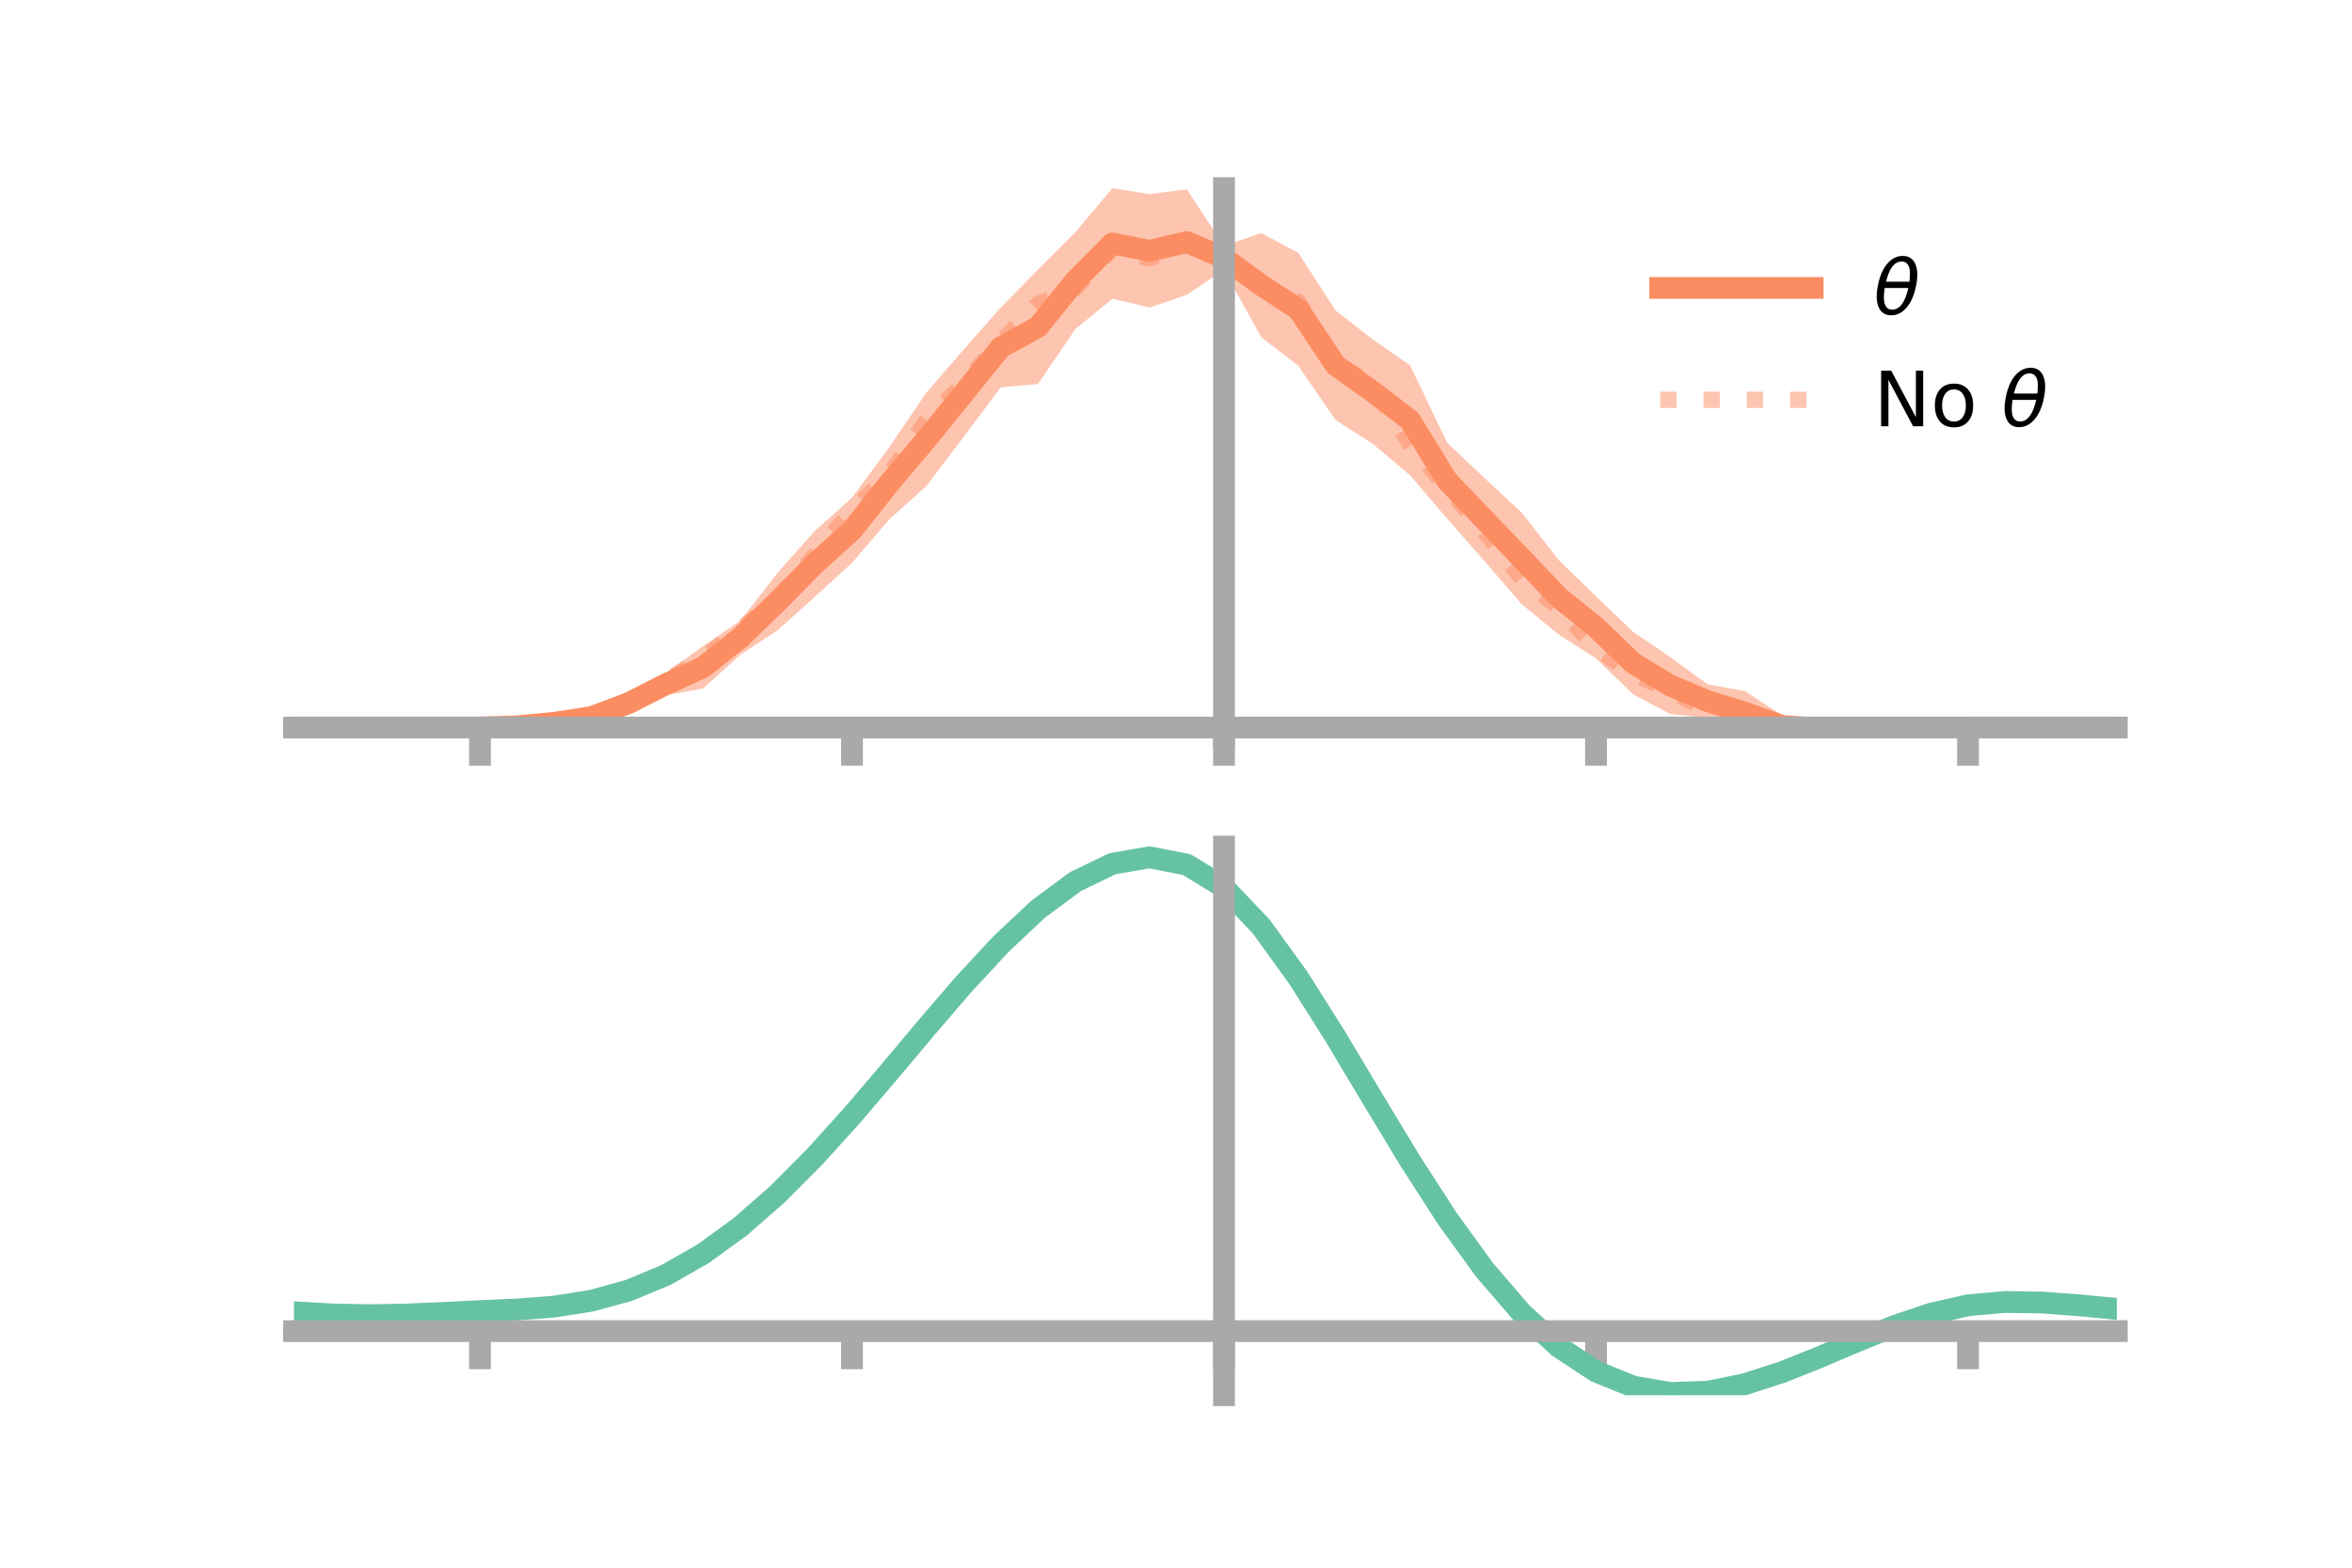
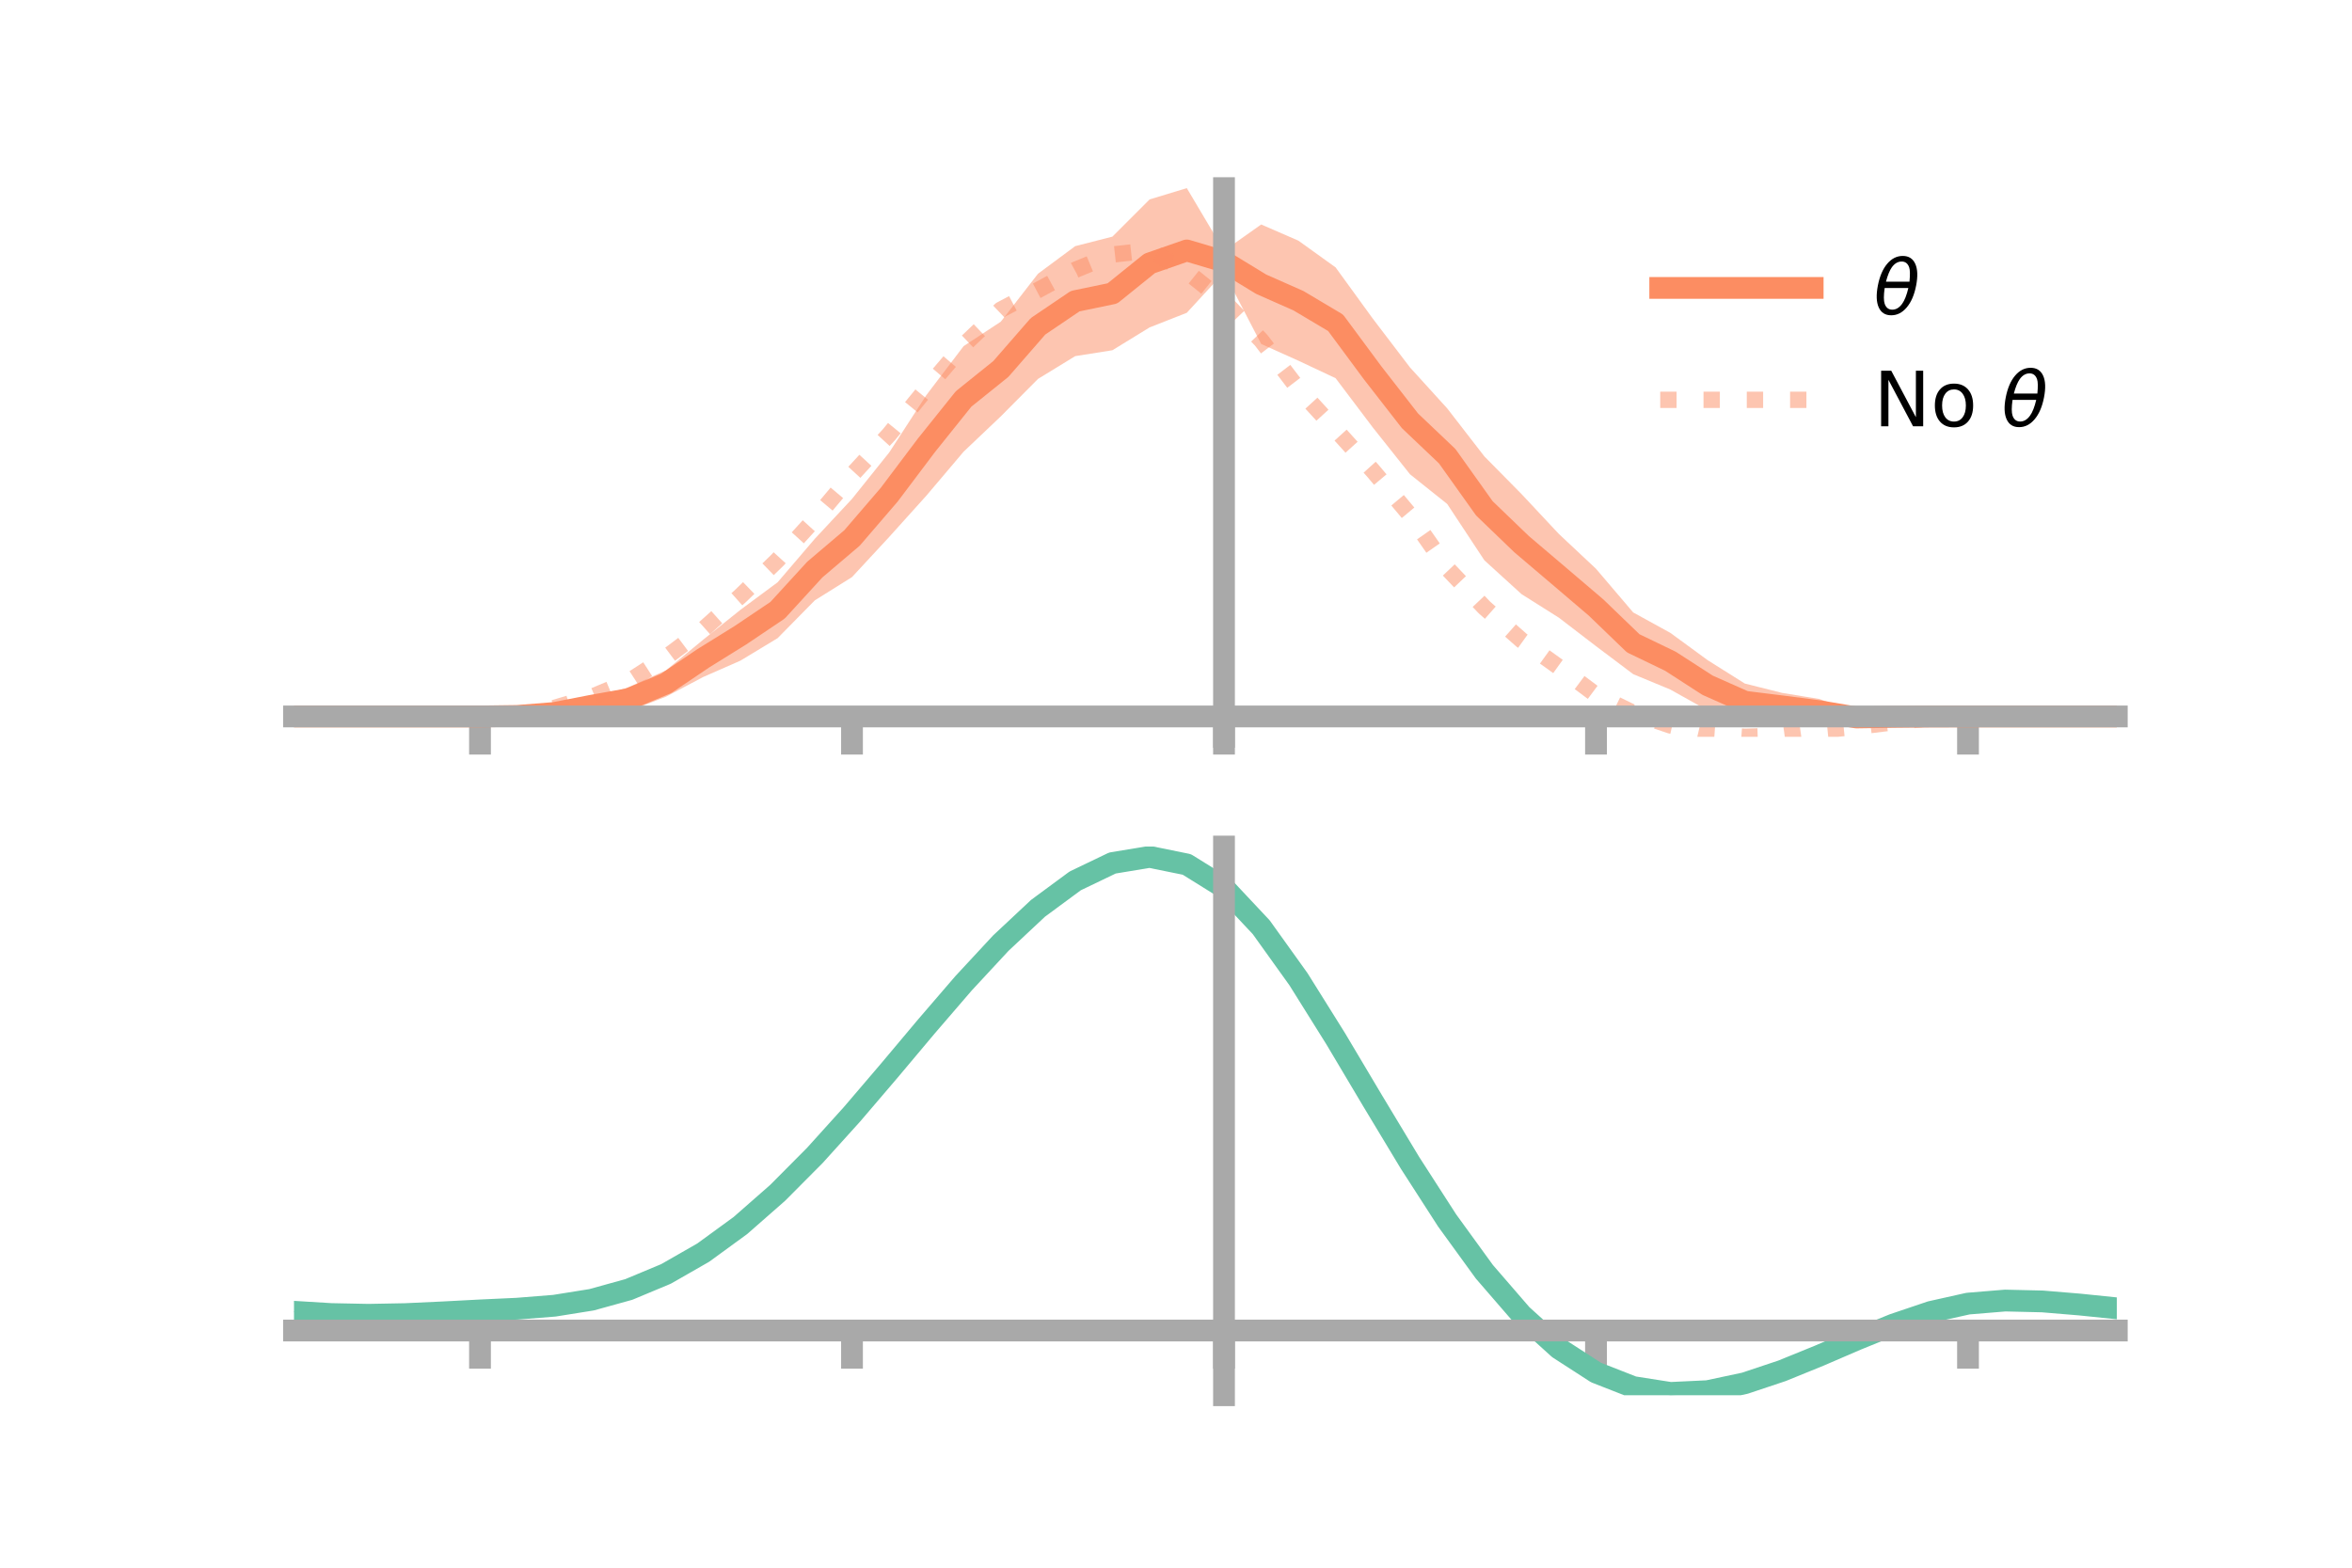
<svg xmlns="http://www.w3.org/2000/svg" xmlns:xlink="http://www.w3.org/1999/xlink" height="144pt" version="1.1" viewBox="0 0 216 144" width="216pt">
  <defs>
    <style type="text/css">*{stroke-linecap:butt;stroke-linejoin:round;}</style>
  </defs>
  <g id="figure_1">
    <g id="patch_1">
      <path d="M 0 144  L 216 144  L 216 0  L 0 0  z " style="fill:none;" />
    </g>
    <g id="axes_1">
      <g id="patch_2">
        <path d="M 27 67.68  L 194.4 67.68  L 194.4 17.28  L 27 17.28  z " style="fill:none;" />
      </g>
      <g id="PolyCollection_1">
-         <path clip-path="url(#pa4f426828c)" d="M 27 66.828  L 27 66.828  L 30.416 66.828  L 33.833 66.828  L 37.249 66.828  L 40.665 66.828  L 44.082 66.827  L 47.498 66.606  L 50.914 66.087  L 54.331 65.41  L 57.747 63.842  L 61.163 61.823  L 64.58 59.333  L 67.996 57.001  L 71.412 52.608  L 74.829 48.77  L 78.245 45.714  L 81.661 41.08  L 85.078 36.062  L 88.494 32.118  L 91.91 28.236  L 95.327 24.776  L 98.743 21.345  L 102.159 17.28  L 105.576 17.83  L 108.992 17.391  L 112.408 22.581  L 115.824 21.412  L 119.241 23.228  L 122.657 28.521  L 126.073 31.186  L 129.49 33.548  L 132.906 40.672  L 136.322 43.907  L 139.739 47.07  L 143.155 51.448  L 146.571 54.769  L 149.988 58.044  L 153.404 60.361  L 156.82 62.86  L 160.237 63.476  L 163.653 65.686  L 167.069 66.183  L 170.486 66.404  L 173.902 66.673  L 177.318 66.789  L 180.735 66.827  L 184.151 66.828  L 187.567 66.828  L 190.984 66.828  L 194.4 66.828  L 194.4 66.828  L 194.4 66.828  L 190.984 66.828  L 187.567 66.828  L 184.151 66.828  L 180.735 66.829  L 177.318 67.014  L 173.902 67.294  L 170.486 67.314  L 167.069 67.658  L 163.653 67.68  L 160.237 67.45  L 156.82 65.947  L 153.404 65.589  L 149.988 63.791  L 146.571 60.474  L 143.155 58.294  L 139.739 55.5  L 136.322 51.536  L 132.906 47.647  L 129.49 43.653  L 126.073 40.767  L 122.657 38.582  L 119.241 33.613  L 115.824 30.97  L 112.408 24.791  L 108.992 27.08  L 105.576 28.252  L 102.159 27.441  L 98.743 30.243  L 95.327 35.274  L 91.91 35.582  L 88.494 40.142  L 85.078 44.647  L 81.661 47.713  L 78.245 51.706  L 74.829 54.828  L 71.412 57.901  L 67.996 60.148  L 64.58 63.235  L 61.163 63.862  L 57.747 65.317  L 54.331 66.325  L 50.914 66.702  L 47.498 66.835  L 44.082 66.828  L 40.665 66.828  L 37.249 66.828  L 33.833 66.828  L 30.416 66.828  L 27 66.828  z " style="fill:#fc8d62;fill-opacity:0.5;" />
+         <path clip-path="url(#p433f57e475)" d="M 27 65.809  L 27 65.809  L 30.416 65.809  L 33.833 65.809  L 37.249 65.809  L 40.665 65.809  L 44.082 65.808  L 47.498 65.645  L 50.914 65.139  L 54.331 64.308  L 57.747 63.109  L 61.163 61.573  L 64.58 58.759  L 67.996 56.018  L 71.412 53.488  L 74.829 49.492  L 78.245 45.826  L 81.661 41.563  L 85.078 36.288  L 88.494 31.796  L 91.91 29.548  L 95.327 25.143  L 98.743 22.61  L 102.159 21.736  L 105.576 18.318  L 108.992 17.28  L 112.408 23.036  L 115.824 20.62  L 119.241 22.106  L 122.657 24.562  L 126.073 29.268  L 129.49 33.751  L 132.906 37.512  L 136.322 41.924  L 139.739 45.389  L 143.155 49.04  L 146.571 52.244  L 149.988 56.257  L 153.404 58.134  L 156.82 60.636  L 160.237 62.786  L 163.653 63.644  L 167.069 64.203  L 170.486 65.4  L 173.902 65.501  L 177.318 65.699  L 180.735 65.808  L 184.151 65.809  L 187.567 65.809  L 190.984 65.809  L 194.4 65.809  L 194.4 65.809  L 194.4 65.809  L 190.984 65.809  L 187.567 65.809  L 184.151 65.809  L 180.735 65.809  L 177.318 65.934  L 173.902 66.199  L 170.486 66.407  L 167.069 66.445  L 163.653 66.122  L 160.237 66.132  L 156.82 65.252  L 153.404 63.34  L 149.988 61.925  L 146.571 59.352  L 143.155 56.733  L 139.739 54.579  L 136.322 51.469  L 132.906 46.293  L 129.49 43.564  L 126.073 39.264  L 122.657 34.739  L 119.241 33.132  L 115.824 31.596  L 112.408 25.014  L 108.992 28.731  L 105.576 30.074  L 102.159 32.172  L 98.743 32.713  L 95.327 34.804  L 91.91 38.246  L 88.494 41.491  L 85.078 45.525  L 81.661 49.321  L 78.245 53.009  L 74.829 55.146  L 71.412 58.619  L 67.996 60.685  L 64.58 62.186  L 61.163 63.995  L 57.747 65.317  L 54.331 65.344  L 50.914 65.842  L 47.498 65.883  L 44.082 65.809  L 40.665 65.809  L 37.249 65.809  L 33.833 65.809  L 30.416 65.809  L 27 65.809  z " style="fill:#fc8d62;fill-opacity:0.5;" />
      </g>
      <g id="matplotlib.axis_1">
        <g id="xtick_1">
          <g id="line2d_1">
            <defs>
-               <path d="M 0 0  L 0 3.5  " id="m519562dcc8" style="stroke:#a9a9a9;stroke-width:2;" />
+               <path d="M 0 0  L 0 3.5  " id="mef9636b9fd" style="stroke:#a9a9a9;stroke-width:2;" />
            </defs>
            <g>
-               <use style="fill:#a9a9a9;stroke:#a9a9a9;stroke-width:2;" x="44.082" xlink:href="#m519562dcc8" y="66.828" />
+               <use style="fill:#a9a9a9;stroke:#a9a9a9;stroke-width:2;" x="44.082" xlink:href="#mef9636b9fd" y="65.809" />
            </g>
          </g>
        </g>
        <g id="xtick_2">
          <g id="line2d_2">
            <g>
-               <use style="fill:#a9a9a9;stroke:#a9a9a9;stroke-width:2;" x="78.245" xlink:href="#m519562dcc8" y="66.828" />
+               <use style="fill:#a9a9a9;stroke:#a9a9a9;stroke-width:2;" x="78.245" xlink:href="#mef9636b9fd" y="65.809" />
            </g>
          </g>
        </g>
        <g id="xtick_3">
          <g id="line2d_3">
            <g>
-               <use style="fill:#a9a9a9;stroke:#a9a9a9;stroke-width:2;" x="112.408" xlink:href="#m519562dcc8" y="66.828" />
+               <use style="fill:#a9a9a9;stroke:#a9a9a9;stroke-width:2;" x="112.408" xlink:href="#mef9636b9fd" y="65.809" />
            </g>
          </g>
        </g>
        <g id="xtick_4">
          <g id="line2d_4">
            <g>
-               <use style="fill:#a9a9a9;stroke:#a9a9a9;stroke-width:2;" x="146.571" xlink:href="#m519562dcc8" y="66.828" />
+               <use style="fill:#a9a9a9;stroke:#a9a9a9;stroke-width:2;" x="146.571" xlink:href="#mef9636b9fd" y="65.809" />
            </g>
          </g>
        </g>
        <g id="xtick_5">
          <g id="line2d_5">
            <g>
-               <use style="fill:#a9a9a9;stroke:#a9a9a9;stroke-width:2;" x="180.735" xlink:href="#m519562dcc8" y="66.828" />
+               <use style="fill:#a9a9a9;stroke:#a9a9a9;stroke-width:2;" x="180.735" xlink:href="#mef9636b9fd" y="65.809" />
            </g>
          </g>
        </g>
      </g>
      <g id="matplotlib.axis_2" />
      <g id="line2d_6">
-         <path clip-path="url(#pa4f426828c)" d="M 27 66.828  L 30.416 66.828  L 33.833 66.828  L 37.249 66.828  L 40.665 66.828  L 44.082 66.827  L 47.498 66.72  L 50.914 66.394  L 54.331 65.867  L 57.747 64.579  L 61.163 62.842  L 64.58 61.284  L 67.996 58.574  L 71.412 55.255  L 74.829 51.799  L 78.245 48.71  L 81.661 44.396  L 85.078 40.355  L 88.494 36.13  L 91.91 31.909  L 95.327 30.025  L 98.743 25.794  L 102.159 22.36  L 105.576 23.041  L 108.992 22.235  L 112.408 23.686  L 115.824 26.191  L 119.241 28.421  L 122.657 33.552  L 126.073 35.977  L 129.49 38.601  L 132.906 44.16  L 136.322 47.722  L 139.739 51.285  L 143.155 54.871  L 146.571 57.621  L 149.988 60.917  L 153.404 62.975  L 156.82 64.404  L 160.237 65.463  L 163.653 66.683  L 167.069 66.921  L 170.486 66.859  L 173.902 66.984  L 177.318 66.901  L 180.735 66.828  L 184.151 66.828  L 187.567 66.828  L 190.984 66.828  L 194.4 66.828  " style="fill:none;stroke:#fc8d62;stroke-linecap:square;stroke-width:2;" />
+         <path clip-path="url(#p433f57e475)" d="M 27 65.809  L 30.416 65.809  L 33.833 65.809  L 37.249 65.809  L 40.665 65.809  L 44.082 65.808  L 47.498 65.764  L 50.914 65.49  L 54.331 64.826  L 57.747 64.213  L 61.163 62.784  L 64.58 60.473  L 67.996 58.352  L 71.412 56.053  L 74.829 52.319  L 78.245 49.417  L 81.661 45.442  L 85.078 40.906  L 88.494 36.644  L 91.91 33.897  L 95.327 29.974  L 98.743 27.662  L 102.159 26.954  L 105.576 24.196  L 108.992 23.006  L 112.408 24.025  L 115.824 26.108  L 119.241 27.619  L 122.657 29.651  L 126.073 34.266  L 129.49 38.657  L 132.906 41.903  L 136.322 46.697  L 139.739 49.984  L 143.155 52.887  L 146.571 55.798  L 149.988 59.091  L 153.404 60.737  L 156.82 62.944  L 160.237 64.459  L 163.653 64.883  L 167.069 65.324  L 170.486 65.903  L 173.902 65.85  L 177.318 65.817  L 180.735 65.809  L 184.151 65.809  L 187.567 65.809  L 190.984 65.809  L 194.4 65.809  " style="fill:none;stroke:#fc8d62;stroke-linecap:square;stroke-width:2;" />
      </g>
      <g id="line2d_7">
-         <path clip-path="url(#pa4f426828c)" d="M 27 66.828  L 30.416 66.828  L 33.833 66.828  L 37.249 66.828  L 40.665 66.828  L 44.082 66.827  L 47.498 66.73  L 50.914 66.306  L 54.331 65.607  L 57.747 64.47  L 61.163 62.516  L 64.58 60.479  L 67.996 57.847  L 71.412 54.964  L 74.829 51.008  L 78.245 46.921  L 81.661 43.63  L 85.078 38.662  L 88.494 35.232  L 91.91 31.43  L 95.327 27.935  L 98.743 26.526  L 102.159 22.792  L 105.576 23.748  L 108.992 22.235  L 112.408 23.818  L 115.824 26.396  L 119.241 27.725  L 122.657 33.347  L 126.073 35.406  L 129.49 40.779  L 132.906 44.806  L 136.322 48.816  L 139.739 53.132  L 143.155 55.774  L 146.571 59.522  L 149.988 61.843  L 153.404 63.445  L 156.82 65.218  L 160.237 66.26  L 163.653 67.027  L 167.069 67.032  L 170.486 67.127  L 173.902 67.072  L 177.318 66.889  L 180.735 66.828  L 184.151 66.828  L 187.567 66.828  L 190.984 66.828  L 194.4 66.828  " style="fill:none;stroke:#fc8d62;stroke-dasharray:1.5,2.475;stroke-dashoffset:0;stroke-opacity:0.5;stroke-width:1.5;" />
+         <path clip-path="url(#p433f57e475)" d="M 27 65.809  L 30.416 65.809  L 33.833 65.809  L 37.249 65.809  L 40.665 65.808  L 44.082 65.803  L 47.498 65.61  L 50.914 65.024  L 54.331 64.016  L 57.747 62.585  L 61.163 60.376  L 64.58 57.81  L 67.996 54.752  L 71.412 51.441  L 74.829 47.681  L 78.245 43.617  L 81.661 39.902  L 85.078 35.717  L 88.494 31.707  L 91.91 28.448  L 95.327 26.646  L 98.743 24.792  L 102.159 23.382  L 105.576 23.006  L 108.992 24.947  L 112.408 27.691  L 115.824 31.257  L 119.241 35.726  L 122.657 39.461  L 126.073 43.235  L 129.49 47.313  L 132.906 52.199  L 136.322 55.799  L 139.739 58.814  L 143.155 61.273  L 146.571 63.82  L 149.988 65.483  L 153.404 66.635  L 156.82 67.429  L 160.237 67.68  L 163.653 67.577  L 167.069 67.098  L 170.486 66.759  L 173.902 66.342  L 177.318 65.966  L 180.735 65.813  L 184.151 65.809  L 187.567 65.809  L 190.984 65.809  L 194.4 65.809  " style="fill:none;stroke:#fc8d62;stroke-dasharray:1.5,2.475;stroke-dashoffset:0;stroke-opacity:0.5;stroke-width:1.5;" />
      </g>
      <g id="patch_3">
        <path d="M 112.408 67.68  L 112.408 17.28  " style="fill:none;stroke:#a9a9a9;stroke-linecap:square;stroke-linejoin:miter;stroke-width:2;" />
      </g>
      <g id="patch_4">
        <path d="M 194.4 67.68  L 194.4 17.28  " style="fill:none;" />
      </g>
      <g id="patch_5">
-         <path d="M 27 66.828  L 194.4 66.828  " style="fill:none;stroke:#a9a9a9;stroke-linecap:square;stroke-linejoin:miter;stroke-width:2;" />
+         <path d="M 27 65.809  L 194.4 65.809  " style="fill:none;stroke:#a9a9a9;stroke-linecap:square;stroke-linejoin:miter;stroke-width:2;" />
      </g>
      <g id="patch_6">
        <path d="M 27 17.28  L 194.4 17.28  " style="fill:none;" />
      </g>
      <g id="legend_1">
        <g id="line2d_8">
          <path d="M 152.47 26.449  L 166.47 26.449  " style="fill:none;stroke:#fc8d62;stroke-linecap:square;stroke-width:2;" />
        </g>
        <g id="line2d_9" />
        <g id="text_1">
          <g transform="translate(172.07 28.89891)scale(0.07 -0.07)">
            <defs>
              <path d="M 45.516 34.672  L 14.453 34.672  Q 12.359 20.062 14.5 13.875  Q 17.188 6.25 24.469 6.25  Q 31.781 6.25 37.359 13.922  Q 42.234 20.656 45.516 34.672  z M 47.016 42.969  Q 48.344 56.844 46.625 61.719  Q 43.953 69.438 36.766 69.438  Q 29.297 69.438 23.828 61.812  Q 19.531 55.672 16.156 42.969  z M 38.188 76.766  Q 49.906 76.766 54.594 66.406  Q 59.281 56.109 55.719 37.844  Q 52.203 19.625 43.453 9.281  Q 34.766 -1.125 23.047 -1.125  Q 11.281 -1.125 6.641 9.281  Q 2 19.625 5.516 37.844  Q 9.078 56.109 17.719 66.406  Q 26.422 76.766 38.188 76.766  z " id="DejaVuSans-Oblique-952" />
            </defs>
            <use transform="translate(0 0.234375)" xlink:href="#DejaVuSans-Oblique-952" />
          </g>
        </g>
        <g id="line2d_10">
          <path d="M 152.47 36.724  L 166.47 36.724  " style="fill:none;stroke:#fc8d62;stroke-dasharray:1.5,2.475;stroke-dashoffset:0;stroke-opacity:0.5;stroke-width:1.5;" />
        </g>
        <g id="line2d_11" />
        <g id="text_2">
          <g transform="translate(172.07 39.17359)scale(0.07 -0.07)">
            <defs>
              <path d="M 9.812 72.906  L 23.094 72.906  L 55.422 11.922  L 55.422 72.906  L 64.984 72.906  L 64.984 0  L 51.703 0  L 19.391 60.984  L 19.391 0  L 9.812 0  z " id="DejaVuSans-78" />
              <path d="M 30.609 48.391  Q 23.391 48.391 19.188 42.75  Q 14.984 37.109 14.984 27.297  Q 14.984 17.484 19.156 11.844  Q 23.344 6.203 30.609 6.203  Q 37.797 6.203 41.984 11.859  Q 46.188 17.531 46.188 27.297  Q 46.188 37.016 41.984 42.703  Q 37.797 48.391 30.609 48.391  z M 30.609 56  Q 42.328 56 49.016 48.375  Q 55.719 40.766 55.719 27.297  Q 55.719 13.875 49.016 6.219  Q 42.328 -1.422 30.609 -1.422  Q 18.844 -1.422 12.172 6.219  Q 5.516 13.875 5.516 27.297  Q 5.516 40.766 12.172 48.375  Q 18.844 56 30.609 56  z " id="DejaVuSans-111" />
              <path id="DejaVuSans-32" />
            </defs>
            <use transform="translate(0 0.234375)" xlink:href="#DejaVuSans-78" />
            <use transform="translate(74.80469 0.234375)" xlink:href="#DejaVuSans-111" />
            <use transform="translate(135.9863 0.234375)" xlink:href="#DejaVuSans-32" />
            <use transform="translate(167.7734 0.234375)" xlink:href="#DejaVuSans-Oblique-952" />
          </g>
        </g>
      </g>
    </g>
    <g id="axes_2">
      <g id="patch_7">
        <path d="M 27 128.16  L 194.4 128.16  L 194.4 77.76  L 27 77.76  z " style="fill:none;" />
      </g>
      <g id="PolyCollection_2">
-         <path clip-path="url(#pd0149696a5)" d="M 27 120.575  L 27 120.493  L 30.416 120.705  L 33.833 120.776  L 37.249 120.713  L 40.665 120.556  L 44.082 120.379  L 47.498 120.224  L 50.914 119.952  L 54.331 119.403  L 57.747 118.452  L 61.163 117.008  L 64.58 115.018  L 67.996 112.474  L 71.412 109.408  L 74.829 105.887  L 78.245 102.012  L 81.661 97.913  L 85.078 93.743  L 88.494 89.677  L 91.91 85.906  L 95.327 82.627  L 98.743 80.043  L 102.159 78.356  L 105.576 77.76  L 108.992 78.442  L 112.408 80.569  L 115.824 84.221  L 119.241 89.017  L 122.657 94.522  L 126.073 100.328  L 129.49 106.076  L 132.906 111.468  L 136.322 116.269  L 139.739 120.309  L 143.155 123.486  L 146.571 125.76  L 149.988 127.155  L 153.404 127.742  L 156.82 127.63  L 160.237 126.955  L 163.653 125.867  L 167.069 124.526  L 170.486 123.095  L 173.902 121.731  L 177.318 120.588  L 180.735 119.815  L 184.151 119.512  L 187.567 119.571  L 190.984 119.838  L 194.4 120.18  L 194.4 120.288  L 194.4 120.288  L 190.984 119.971  L 187.567 119.722  L 184.151 119.673  L 180.735 119.979  L 177.318 120.761  L 173.902 121.932  L 170.486 123.342  L 167.069 124.827  L 163.653 126.216  L 160.237 127.341  L 156.82 128.039  L 153.404 128.16  L 149.988 127.579  L 146.571 126.203  L 143.155 123.979  L 139.739 120.895  L 136.322 116.989  L 132.906 112.354  L 129.49 107.147  L 126.073 101.59  L 122.657 95.972  L 119.241 90.639  L 115.824 85.99  L 112.408 82.453  L 108.992 80.397  L 105.576 79.741  L 102.159 80.318  L 98.743 81.942  L 95.327 84.423  L 91.91 87.563  L 88.494 91.168  L 85.078 95.048  L 81.661 99.021  L 78.245 102.923  L 74.829 106.608  L 71.412 109.957  L 67.996 112.876  L 64.58 115.305  L 61.163 117.216  L 57.747 118.616  L 54.331 119.545  L 50.914 120.081  L 47.498 120.343  L 44.082 120.487  L 40.665 120.648  L 37.249 120.786  L 33.833 120.835  L 30.416 120.766  L 27 120.575  z " style="fill:#66c2a5;fill-opacity:0.5;" />
+         <path clip-path="url(#p5023e577c4)" d="M 27 120.533  L 27 120.453  L 30.416 120.67  L 33.833 120.74  L 37.249 120.669  L 40.665 120.502  L 44.082 120.314  L 47.498 120.151  L 50.914 119.873  L 54.331 119.32  L 57.747 118.365  L 61.163 116.916  L 64.58 114.923  L 67.996 112.376  L 71.412 109.309  L 74.829 105.788  L 78.245 101.915  L 81.661 97.82  L 85.078 93.657  L 88.494 89.6  L 91.91 85.84  L 95.327 82.574  L 98.743 80.005  L 102.159 78.335  L 105.576 77.76  L 108.992 78.467  L 112.408 80.626  L 115.824 84.318  L 119.241 89.155  L 122.657 94.696  L 126.073 100.526  L 129.49 106.286  L 132.906 111.674  L 136.322 116.456  L 139.739 120.467  L 143.155 123.606  L 146.571 125.839  L 149.988 127.191  L 153.404 127.734  L 156.82 127.579  L 160.237 126.865  L 163.653 125.744  L 167.069 124.378  L 170.486 122.931  L 173.902 121.56  L 177.318 120.42  L 180.735 119.662  L 184.151 119.382  L 187.567 119.468  L 190.984 119.761  L 194.4 120.125  L 194.4 120.231  L 194.4 120.231  L 190.984 119.892  L 187.567 119.618  L 184.151 119.543  L 180.735 119.827  L 177.318 120.594  L 173.902 121.762  L 170.486 123.177  L 167.069 124.676  L 163.653 126.091  L 160.237 127.25  L 156.82 127.99  L 153.404 128.16  L 149.988 127.631  L 146.571 126.305  L 143.155 124.124  L 139.739 121.073  L 136.322 117.185  L 132.906 112.555  L 129.49 107.336  L 126.073 101.754  L 122.657 96.097  L 119.241 90.717  L 115.824 86.017  L 112.408 82.431  L 108.992 80.339  L 105.576 79.656  L 102.159 80.213  L 98.743 81.823  L 95.327 84.294  L 91.91 87.429  L 88.494 91.031  L 85.078 94.911  L 81.661 98.886  L 78.245 102.791  L 74.829 106.482  L 71.412 109.837  L 67.996 112.763  L 64.58 115.199  L 61.163 117.117  L 57.747 118.524  L 54.331 119.459  L 50.914 120.002  L 47.498 120.27  L 44.082 120.422  L 40.665 120.594  L 37.249 120.742  L 33.833 120.799  L 30.416 120.731  L 27 120.533  z " style="fill:#66c2a5;fill-opacity:0.5;" />
      </g>
      <g id="matplotlib.axis_3">
        <g id="xtick_6">
          <g id="line2d_12">
            <g>
-               <use style="fill:#a9a9a9;stroke:#a9a9a9;stroke-width:2;" x="44.082" xlink:href="#m519562dcc8" y="122.269" />
+               <use style="fill:#a9a9a9;stroke:#a9a9a9;stroke-width:2;" x="44.082" xlink:href="#mef9636b9fd" y="122.215" />
            </g>
          </g>
        </g>
        <g id="xtick_7">
          <g id="line2d_13">
            <g>
-               <use style="fill:#a9a9a9;stroke:#a9a9a9;stroke-width:2;" x="78.245" xlink:href="#m519562dcc8" y="122.269" />
+               <use style="fill:#a9a9a9;stroke:#a9a9a9;stroke-width:2;" x="78.245" xlink:href="#mef9636b9fd" y="122.215" />
            </g>
          </g>
        </g>
        <g id="xtick_8">
          <g id="line2d_14">
            <g>
-               <use style="fill:#a9a9a9;stroke:#a9a9a9;stroke-width:2;" x="112.408" xlink:href="#m519562dcc8" y="122.269" />
+               <use style="fill:#a9a9a9;stroke:#a9a9a9;stroke-width:2;" x="112.408" xlink:href="#mef9636b9fd" y="122.215" />
            </g>
          </g>
        </g>
        <g id="xtick_9">
          <g id="line2d_15">
            <g>
-               <use style="fill:#a9a9a9;stroke:#a9a9a9;stroke-width:2;" x="146.571" xlink:href="#m519562dcc8" y="122.269" />
+               <use style="fill:#a9a9a9;stroke:#a9a9a9;stroke-width:2;" x="146.571" xlink:href="#mef9636b9fd" y="122.215" />
            </g>
          </g>
        </g>
        <g id="xtick_10">
          <g id="line2d_16">
            <g>
-               <use style="fill:#a9a9a9;stroke:#a9a9a9;stroke-width:2;" x="180.735" xlink:href="#m519562dcc8" y="122.269" />
+               <use style="fill:#a9a9a9;stroke:#a9a9a9;stroke-width:2;" x="180.735" xlink:href="#mef9636b9fd" y="122.215" />
            </g>
          </g>
        </g>
      </g>
      <g id="matplotlib.axis_4" />
      <g id="line2d_17">
-         <path clip-path="url(#pd0149696a5)" d="M 27 120.534  L 30.416 120.735  L 33.833 120.806  L 37.249 120.749  L 40.665 120.602  L 44.082 120.433  L 47.498 120.283  L 50.914 120.016  L 54.331 119.474  L 57.747 118.534  L 61.163 117.112  L 64.58 115.161  L 67.996 112.675  L 71.412 109.682  L 74.829 106.248  L 78.245 102.467  L 81.661 98.467  L 85.078 94.395  L 88.494 90.423  L 91.91 86.735  L 95.327 83.525  L 98.743 80.993  L 102.159 79.337  L 105.576 78.751  L 108.992 79.42  L 112.408 81.511  L 115.824 85.106  L 119.241 89.828  L 122.657 95.247  L 126.073 100.959  L 129.49 106.612  L 132.906 111.911  L 136.322 116.629  L 139.739 120.602  L 143.155 123.732  L 146.571 125.982  L 149.988 127.367  L 153.404 127.951  L 156.82 127.834  L 160.237 127.148  L 163.653 126.041  L 167.069 124.676  L 170.486 123.219  L 173.902 121.832  L 177.318 120.674  L 180.735 119.897  L 184.151 119.593  L 187.567 119.646  L 190.984 119.904  L 194.4 120.234  " style="fill:none;stroke:#66c2a5;stroke-linecap:square;stroke-width:2;" />
+         <path clip-path="url(#p5023e577c4)" d="M 27 120.493  L 30.416 120.701  L 33.833 120.77  L 37.249 120.706  L 40.665 120.548  L 44.082 120.368  L 47.498 120.21  L 50.914 119.937  L 54.331 119.39  L 57.747 118.444  L 61.163 117.017  L 64.58 115.061  L 67.996 112.57  L 71.412 109.573  L 74.829 106.135  L 78.245 102.353  L 81.661 98.353  L 85.078 94.284  L 88.494 90.316  L 91.91 86.634  L 95.327 83.434  L 98.743 80.914  L 102.159 79.274  L 105.576 78.708  L 108.992 79.403  L 112.408 81.528  L 115.824 85.167  L 119.241 89.936  L 122.657 95.397  L 126.073 101.14  L 129.49 106.811  L 132.906 112.114  L 136.322 116.821  L 139.739 120.77  L 143.155 123.865  L 146.571 126.072  L 149.988 127.411  L 153.404 127.947  L 156.82 127.785  L 160.237 127.058  L 163.653 125.917  L 167.069 124.527  L 170.486 123.054  L 173.902 121.661  L 177.318 120.507  L 180.735 119.744  L 184.151 119.462  L 187.567 119.543  L 190.984 119.827  L 194.4 120.178  " style="fill:none;stroke:#66c2a5;stroke-linecap:square;stroke-width:2;" />
      </g>
      <g id="patch_8">
        <path d="M 112.408 128.16  L 112.408 77.76  " style="fill:none;stroke:#a9a9a9;stroke-linecap:square;stroke-linejoin:miter;stroke-width:2;" />
      </g>
      <g id="patch_9">
        <path d="M 194.4 128.16  L 194.4 77.76  " style="fill:none;" />
      </g>
      <g id="patch_10">
-         <path d="M 27 122.269  L 194.4 122.269  " style="fill:none;stroke:#a9a9a9;stroke-linecap:square;stroke-linejoin:miter;stroke-width:2;" />
+         <path d="M 27 122.215  L 194.4 122.215  " style="fill:none;stroke:#a9a9a9;stroke-linecap:square;stroke-linejoin:miter;stroke-width:2;" />
      </g>
      <g id="patch_11">
        <path d="M 27 77.76  L 194.4 77.76  " style="fill:none;" />
      </g>
    </g>
  </g>
  <defs>
-     <clipPath id="pa4f426828c">
+     <clipPath id="p433f57e475">
      <rect height="50.4" width="167.4" x="27" y="17.28" />
    </clipPath>
-     <clipPath id="pd0149696a5">
+     <clipPath id="p5023e577c4">
      <rect height="50.4" width="167.4" x="27" y="77.76" />
    </clipPath>
  </defs>
</svg>
